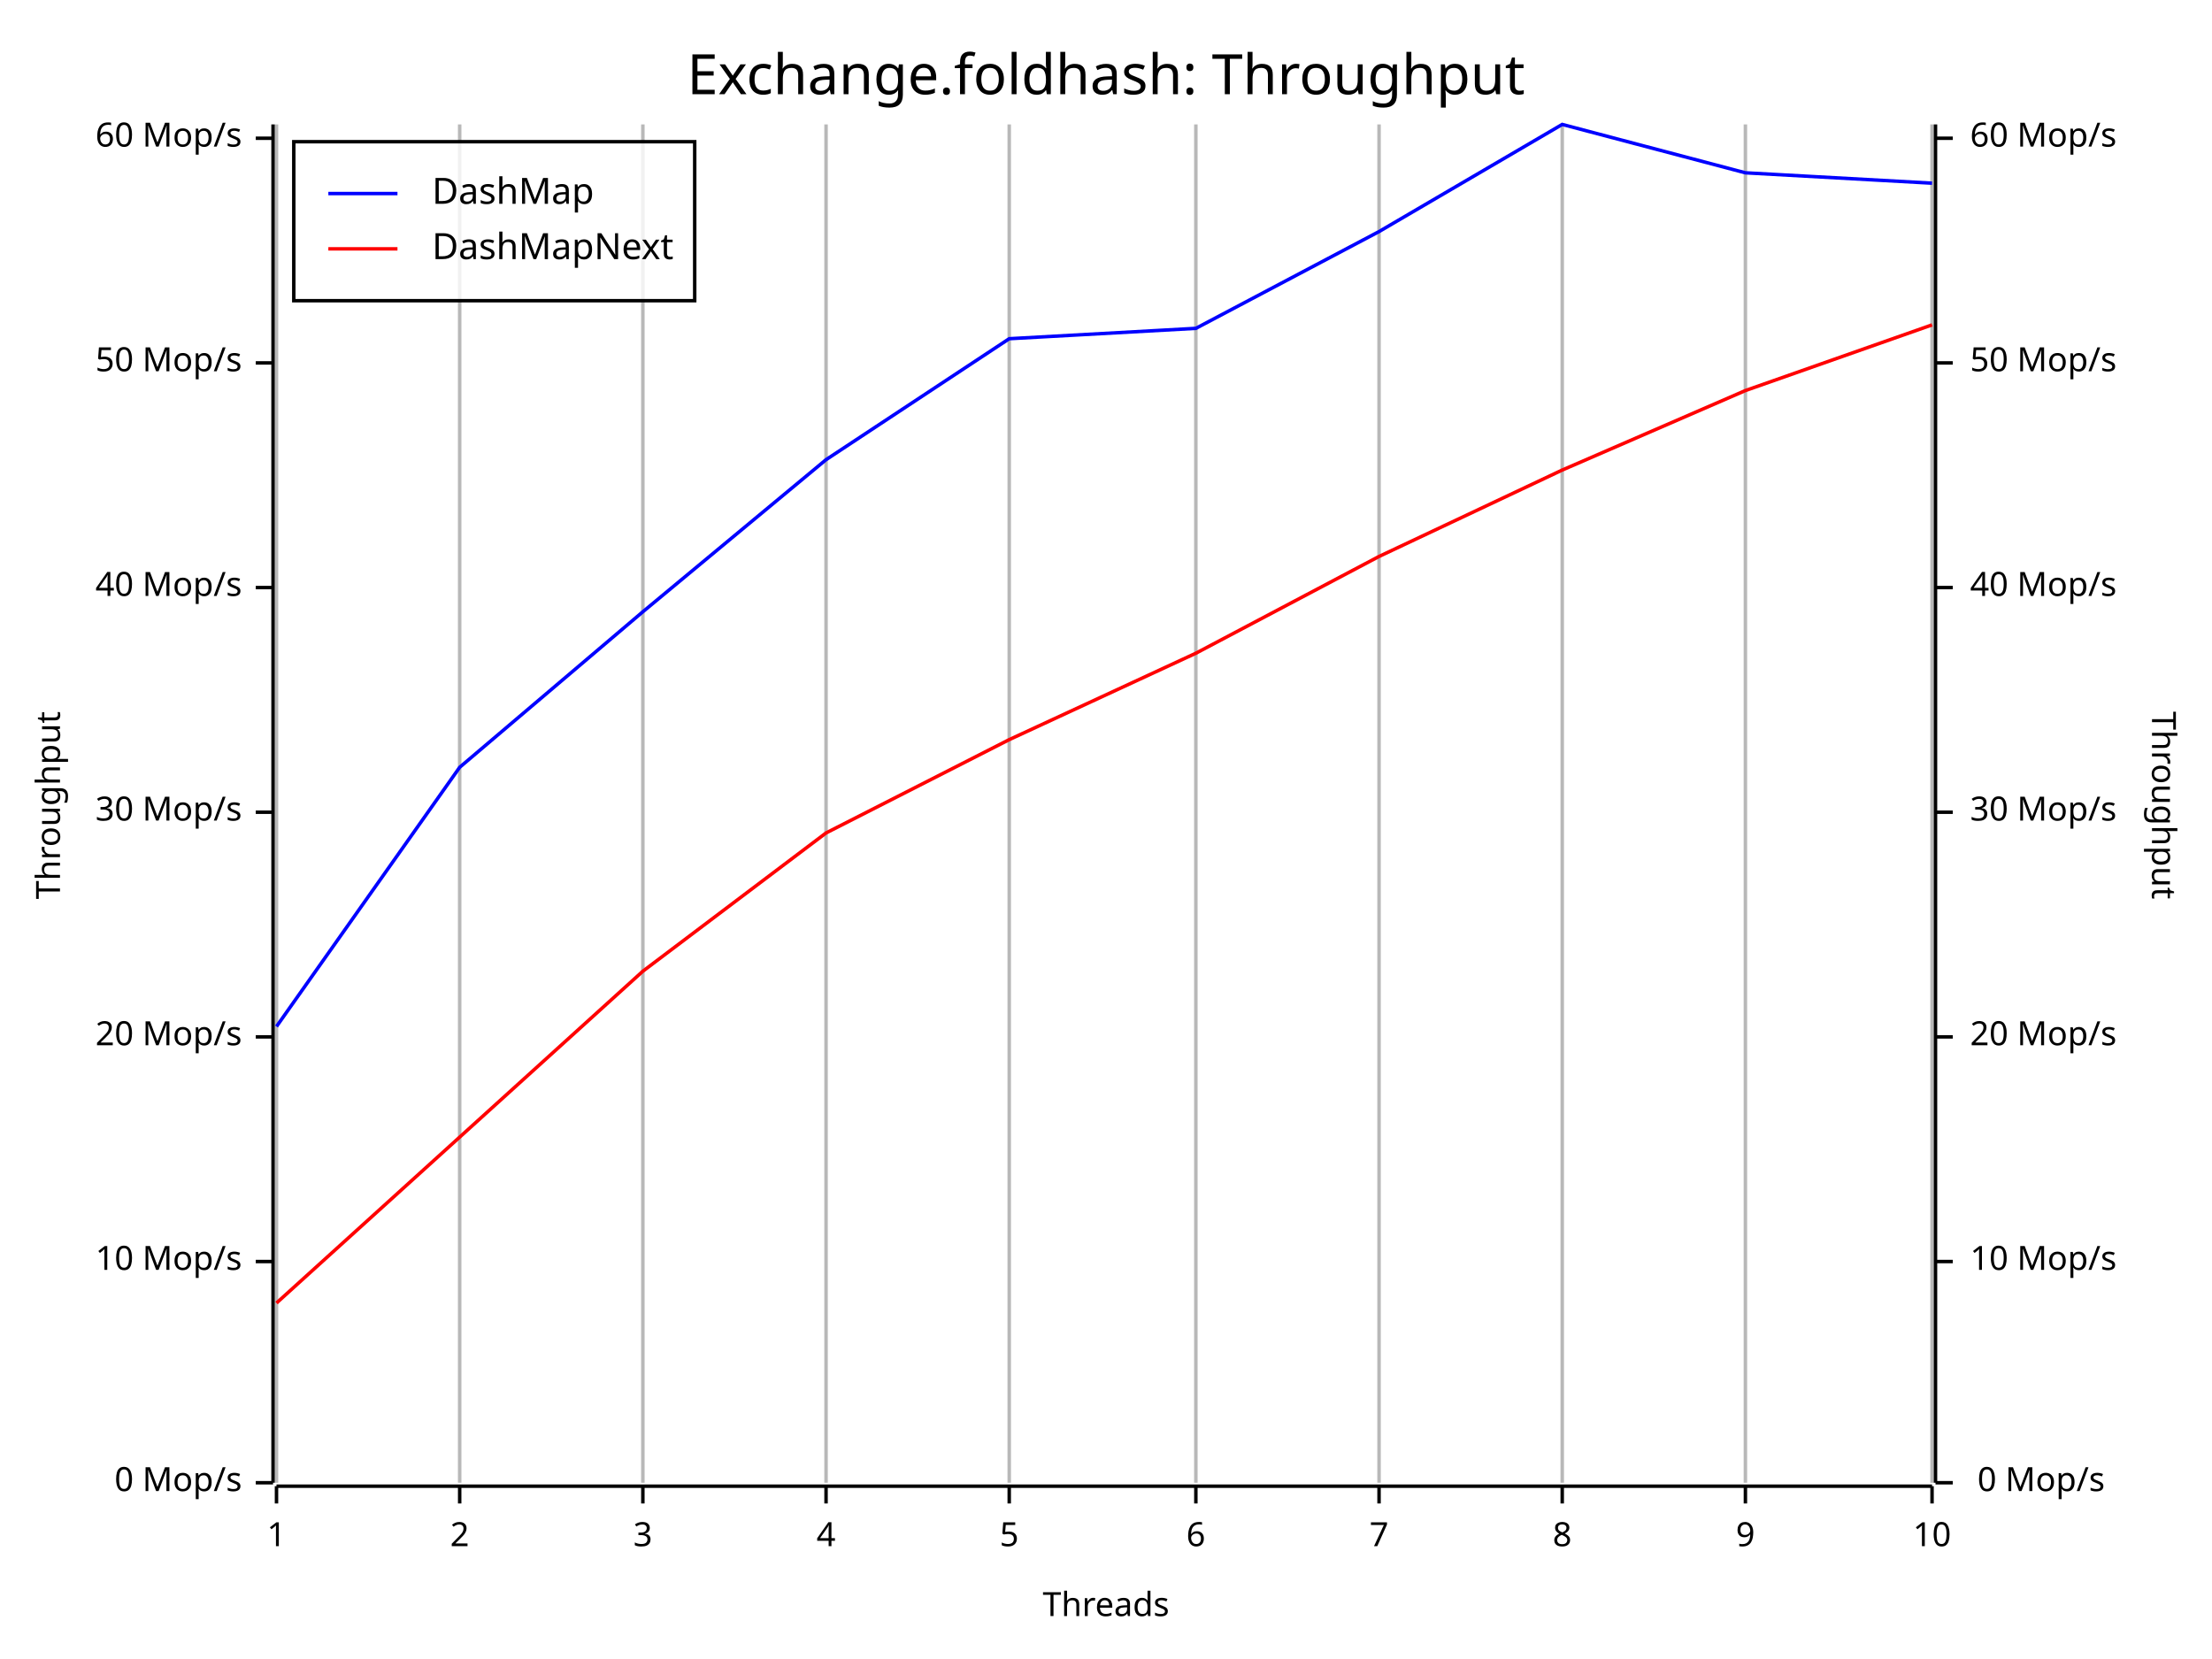
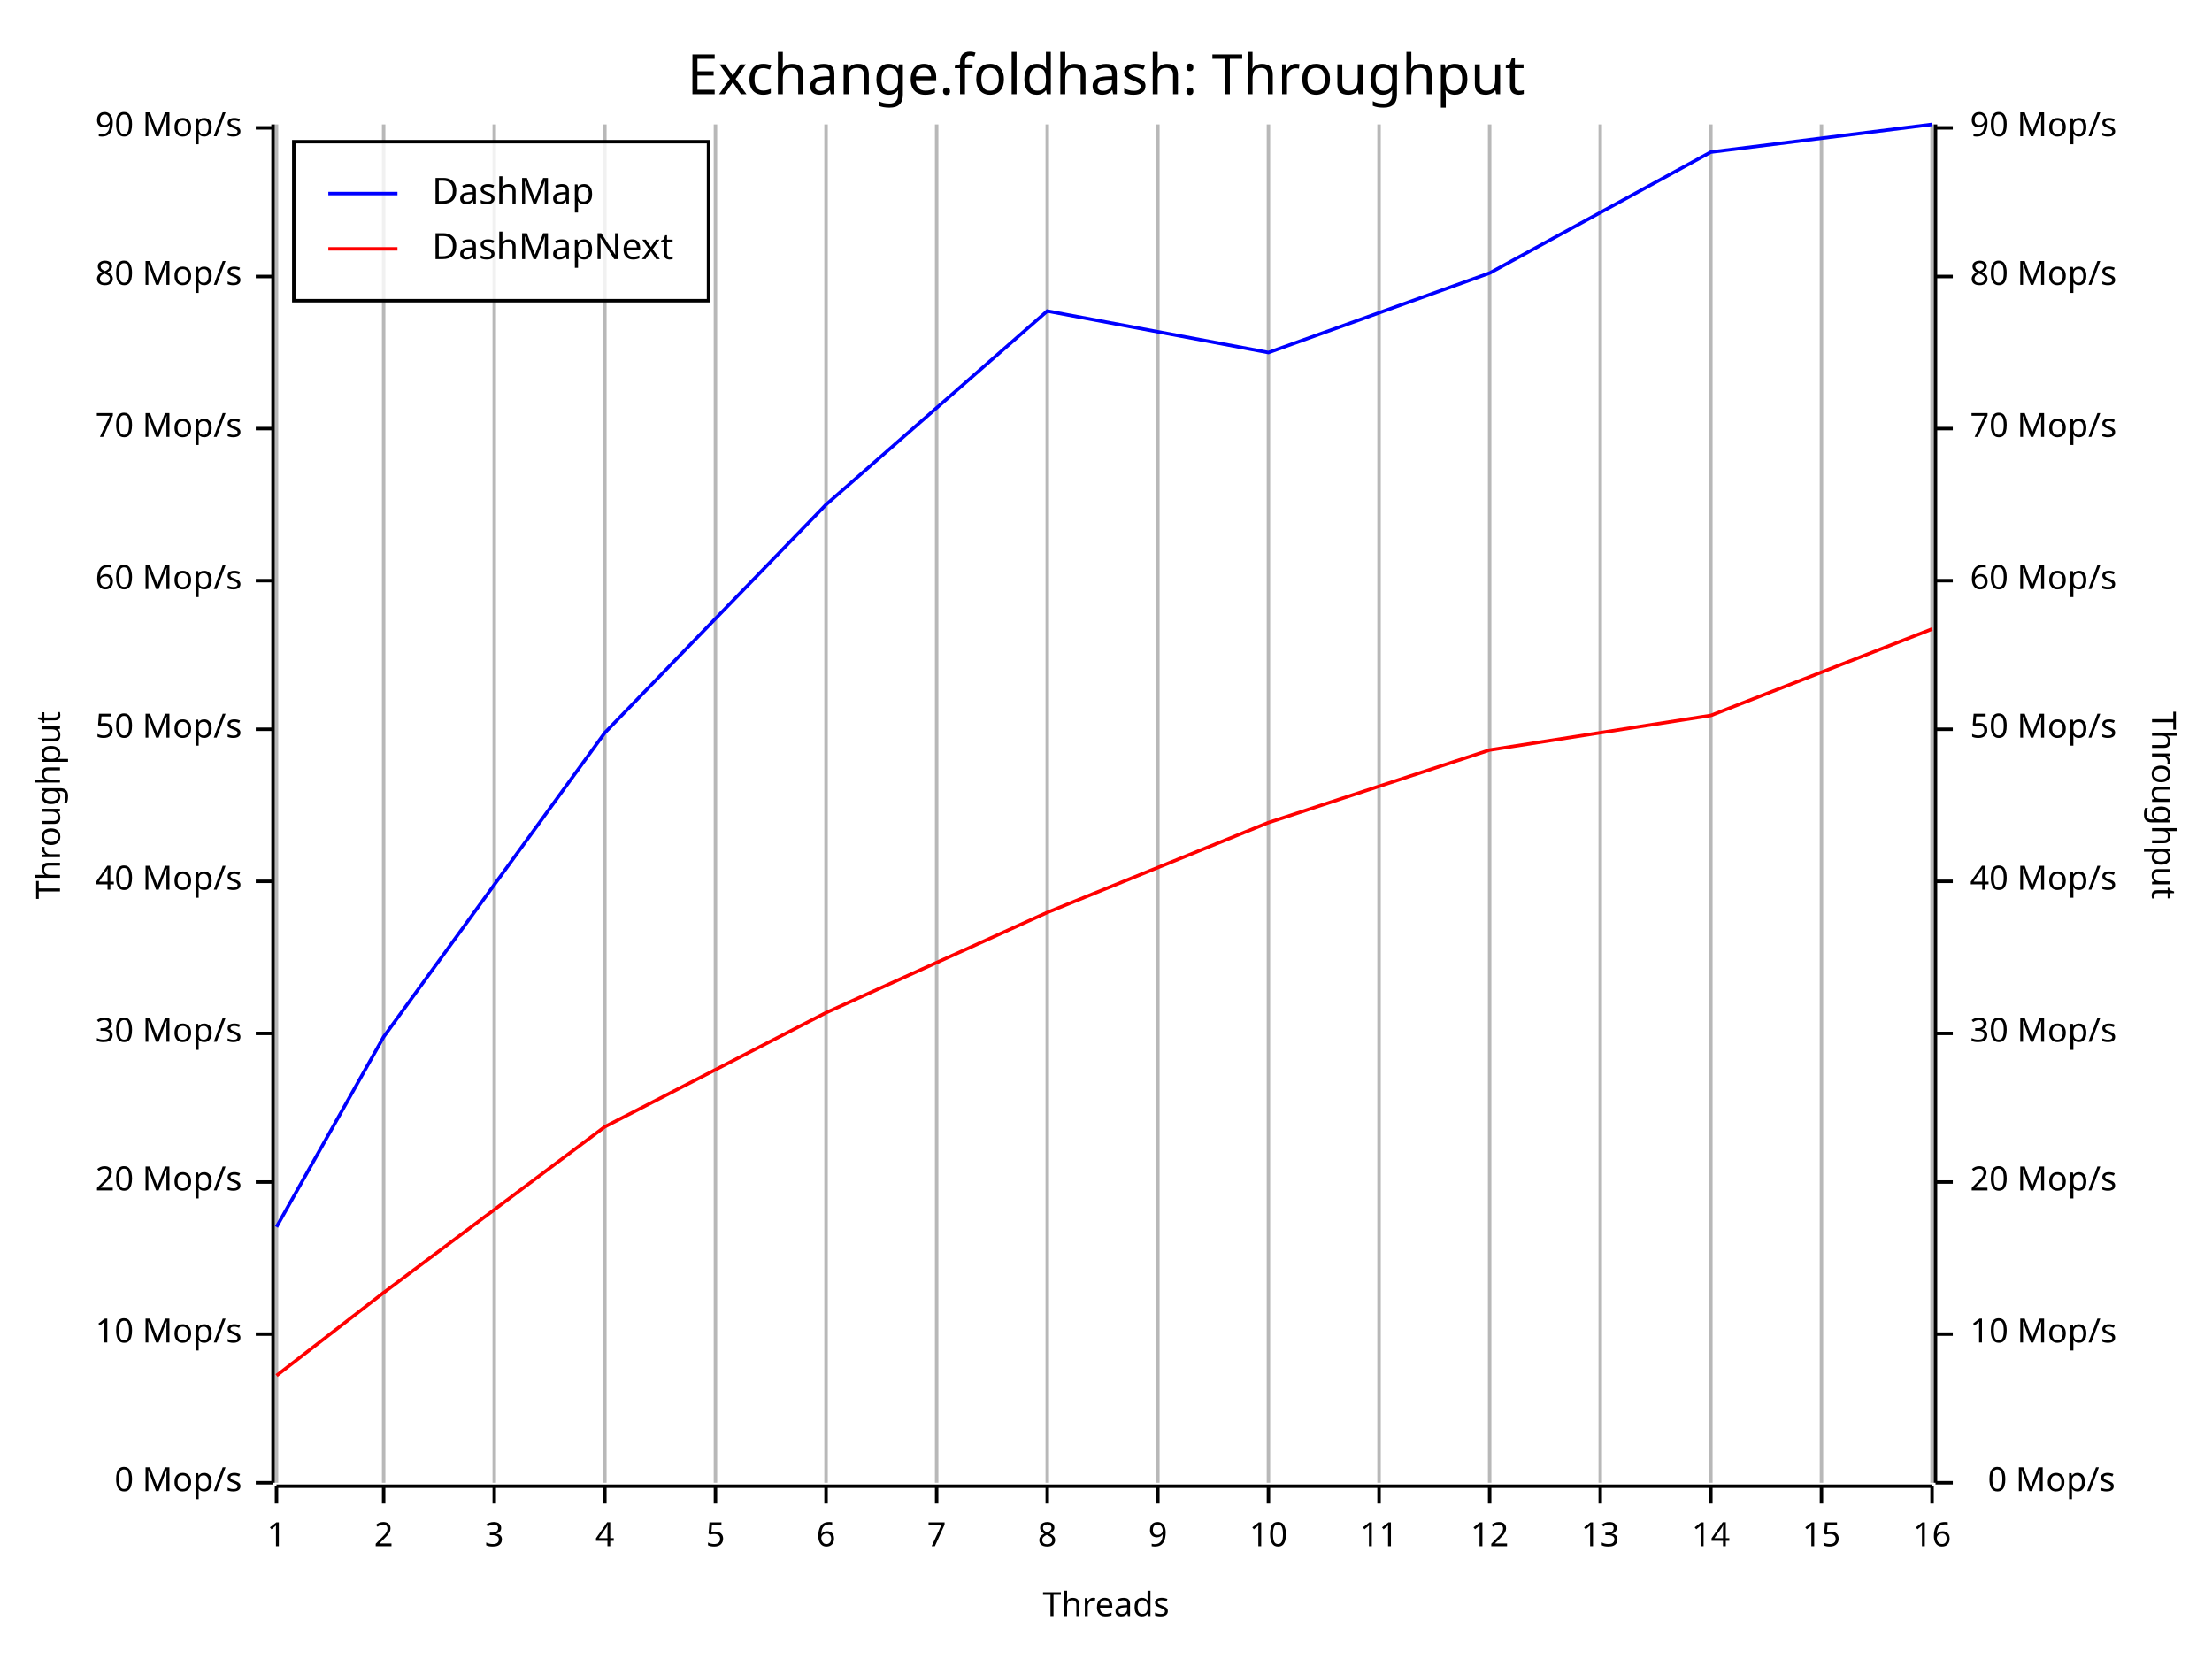
<svg xmlns="http://www.w3.org/2000/svg" width="640" height="480" viewBox="0 0 640 480">
  <rect x="0" y="0" width="640" height="480" opacity="1" fill="#FFFFFF" stroke="none" />
  <text x="320" y="15" dy="0.76em" text-anchor="middle" font-family="Fira Code" font-size="16.129" opacity="1" fill="#000000">
Exchange.foldhash: Throughput
</text>
  <line opacity="0.1" stroke="#000000" stroke-width="1" x1="80" y1="429" x2="80" y2="36" />
-   <line opacity="0.1" stroke="#000000" stroke-width="1" x1="133" y1="429" x2="133" y2="36" />
-   <line opacity="0.1" stroke="#000000" stroke-width="1" x1="186" y1="429" x2="186" y2="36" />
+   <line opacity="0.1" stroke="#000000" stroke-width="1" x1="111" y1="429" x2="111" y2="36" />
+   <line opacity="0.1" stroke="#000000" stroke-width="1" x1="143" y1="429" x2="143" y2="36" />
+   <line opacity="0.1" stroke="#000000" stroke-width="1" x1="175" y1="429" x2="175" y2="36" />
+   <line opacity="0.1" stroke="#000000" stroke-width="1" x1="207" y1="429" x2="207" y2="36" />
  <line opacity="0.1" stroke="#000000" stroke-width="1" x1="239" y1="429" x2="239" y2="36" />
-   <line opacity="0.1" stroke="#000000" stroke-width="1" x1="292" y1="429" x2="292" y2="36" />
-   <line opacity="0.1" stroke="#000000" stroke-width="1" x1="346" y1="429" x2="346" y2="36" />
+   <line opacity="0.1" stroke="#000000" stroke-width="1" x1="271" y1="429" x2="271" y2="36" />
+   <line opacity="0.1" stroke="#000000" stroke-width="1" x1="303" y1="429" x2="303" y2="36" />
+   <line opacity="0.1" stroke="#000000" stroke-width="1" x1="335" y1="429" x2="335" y2="36" />
+   <line opacity="0.1" stroke="#000000" stroke-width="1" x1="367" y1="429" x2="367" y2="36" />
  <line opacity="0.1" stroke="#000000" stroke-width="1" x1="399" y1="429" x2="399" y2="36" />
-   <line opacity="0.1" stroke="#000000" stroke-width="1" x1="452" y1="429" x2="452" y2="36" />
-   <line opacity="0.1" stroke="#000000" stroke-width="1" x1="505" y1="429" x2="505" y2="36" />
+   <line opacity="0.1" stroke="#000000" stroke-width="1" x1="431" y1="429" x2="431" y2="36" />
+   <line opacity="0.1" stroke="#000000" stroke-width="1" x1="463" y1="429" x2="463" y2="36" />
+   <line opacity="0.1" stroke="#000000" stroke-width="1" x1="495" y1="429" x2="495" y2="36" />
+   <line opacity="0.1" stroke="#000000" stroke-width="1" x1="527" y1="429" x2="527" y2="36" />
  <line opacity="0.1" stroke="#000000" stroke-width="1" x1="559" y1="429" x2="559" y2="36" />
  <text x="10" y="233" dy="0.76em" text-anchor="middle" font-family="sans-serif" font-size="9.677" opacity="1" fill="#000000" transform="rotate(270, 10, 233)">
Throughput
</text>
  <text x="320" y="470" dy="-0.5ex" text-anchor="middle" font-family="sans-serif" font-size="9.677" opacity="1" fill="#000000">
Threads
</text>
  <text x="630" y="233" dy="0.76em" text-anchor="middle" font-family="sans-serif" font-size="9.677" opacity="1" fill="#000000" transform="rotate(90, 630, 233)">
Throughput
</text>
  <line opacity="0.2" stroke="#000000" stroke-width="1" x1="80" y1="429" x2="80" y2="36" />
-   <line opacity="0.2" stroke="#000000" stroke-width="1" x1="133" y1="429" x2="133" y2="36" />
-   <line opacity="0.2" stroke="#000000" stroke-width="1" x1="186" y1="429" x2="186" y2="36" />
+   <line opacity="0.2" stroke="#000000" stroke-width="1" x1="111" y1="429" x2="111" y2="36" />
+   <line opacity="0.2" stroke="#000000" stroke-width="1" x1="143" y1="429" x2="143" y2="36" />
+   <line opacity="0.2" stroke="#000000" stroke-width="1" x1="175" y1="429" x2="175" y2="36" />
+   <line opacity="0.2" stroke="#000000" stroke-width="1" x1="207" y1="429" x2="207" y2="36" />
  <line opacity="0.2" stroke="#000000" stroke-width="1" x1="239" y1="429" x2="239" y2="36" />
-   <line opacity="0.2" stroke="#000000" stroke-width="1" x1="292" y1="429" x2="292" y2="36" />
-   <line opacity="0.2" stroke="#000000" stroke-width="1" x1="346" y1="429" x2="346" y2="36" />
+   <line opacity="0.2" stroke="#000000" stroke-width="1" x1="271" y1="429" x2="271" y2="36" />
+   <line opacity="0.2" stroke="#000000" stroke-width="1" x1="303" y1="429" x2="303" y2="36" />
+   <line opacity="0.2" stroke="#000000" stroke-width="1" x1="335" y1="429" x2="335" y2="36" />
+   <line opacity="0.2" stroke="#000000" stroke-width="1" x1="367" y1="429" x2="367" y2="36" />
  <line opacity="0.2" stroke="#000000" stroke-width="1" x1="399" y1="429" x2="399" y2="36" />
-   <line opacity="0.2" stroke="#000000" stroke-width="1" x1="452" y1="429" x2="452" y2="36" />
-   <line opacity="0.2" stroke="#000000" stroke-width="1" x1="505" y1="429" x2="505" y2="36" />
+   <line opacity="0.2" stroke="#000000" stroke-width="1" x1="431" y1="429" x2="431" y2="36" />
+   <line opacity="0.2" stroke="#000000" stroke-width="1" x1="463" y1="429" x2="463" y2="36" />
+   <line opacity="0.2" stroke="#000000" stroke-width="1" x1="495" y1="429" x2="495" y2="36" />
+   <line opacity="0.2" stroke="#000000" stroke-width="1" x1="527" y1="429" x2="527" y2="36" />
  <line opacity="0.2" stroke="#000000" stroke-width="1" x1="559" y1="429" x2="559" y2="36" />
  <polyline fill="none" opacity="1" stroke="#000000" stroke-width="1" points="79,36 79,429 " />
  <text x="70" y="429" dy="0.5ex" text-anchor="end" font-family="sans-serif" font-size="9.677" opacity="1" fill="#000000">
0 Mop/s
</text>
  <polyline fill="none" opacity="1" stroke="#000000" stroke-width="1" points="74,429 79,429 " />
-   <text x="70" y="365" dy="0.5ex" text-anchor="end" font-family="sans-serif" font-size="9.677" opacity="1" fill="#000000">
+   <text x="70" y="386" dy="0.5ex" text-anchor="end" font-family="sans-serif" font-size="9.677" opacity="1" fill="#000000">
10 Mop/s
</text>
-   <polyline fill="none" opacity="1" stroke="#000000" stroke-width="1" points="74,365 79,365 " />
-   <text x="70" y="300" dy="0.5ex" text-anchor="end" font-family="sans-serif" font-size="9.677" opacity="1" fill="#000000">
+   <polyline fill="none" opacity="1" stroke="#000000" stroke-width="1" points="74,386 79,386 " />
+   <text x="70" y="342" dy="0.5ex" text-anchor="end" font-family="sans-serif" font-size="9.677" opacity="1" fill="#000000">
20 Mop/s
</text>
-   <polyline fill="none" opacity="1" stroke="#000000" stroke-width="1" points="74,300 79,300 " />
-   <text x="70" y="235" dy="0.5ex" text-anchor="end" font-family="sans-serif" font-size="9.677" opacity="1" fill="#000000">
+   <polyline fill="none" opacity="1" stroke="#000000" stroke-width="1" points="74,342 79,342 " />
+   <text x="70" y="299" dy="0.5ex" text-anchor="end" font-family="sans-serif" font-size="9.677" opacity="1" fill="#000000">
30 Mop/s
</text>
-   <polyline fill="none" opacity="1" stroke="#000000" stroke-width="1" points="74,235 79,235 " />
-   <text x="70" y="170" dy="0.5ex" text-anchor="end" font-family="sans-serif" font-size="9.677" opacity="1" fill="#000000">
+   <polyline fill="none" opacity="1" stroke="#000000" stroke-width="1" points="74,299 79,299 " />
+   <text x="70" y="255" dy="0.5ex" text-anchor="end" font-family="sans-serif" font-size="9.677" opacity="1" fill="#000000">
40 Mop/s
</text>
-   <polyline fill="none" opacity="1" stroke="#000000" stroke-width="1" points="74,170 79,170 " />
-   <text x="70" y="105" dy="0.5ex" text-anchor="end" font-family="sans-serif" font-size="9.677" opacity="1" fill="#000000">
+   <polyline fill="none" opacity="1" stroke="#000000" stroke-width="1" points="74,255 79,255 " />
+   <text x="70" y="211" dy="0.5ex" text-anchor="end" font-family="sans-serif" font-size="9.677" opacity="1" fill="#000000">
50 Mop/s
</text>
-   <polyline fill="none" opacity="1" stroke="#000000" stroke-width="1" points="74,105 79,105 " />
-   <text x="70" y="40" dy="0.5ex" text-anchor="end" font-family="sans-serif" font-size="9.677" opacity="1" fill="#000000">
+   <polyline fill="none" opacity="1" stroke="#000000" stroke-width="1" points="74,211 79,211 " />
+   <text x="70" y="168" dy="0.5ex" text-anchor="end" font-family="sans-serif" font-size="9.677" opacity="1" fill="#000000">
60 Mop/s
</text>
-   <polyline fill="none" opacity="1" stroke="#000000" stroke-width="1" points="74,40 79,40 " />
+   <polyline fill="none" opacity="1" stroke="#000000" stroke-width="1" points="74,168 79,168 " />
+   <text x="70" y="124" dy="0.5ex" text-anchor="end" font-family="sans-serif" font-size="9.677" opacity="1" fill="#000000">
+ 70 Mop/s
+ </text>
+   <polyline fill="none" opacity="1" stroke="#000000" stroke-width="1" points="74,124 79,124 " />
+   <text x="70" y="80" dy="0.5ex" text-anchor="end" font-family="sans-serif" font-size="9.677" opacity="1" fill="#000000">
+ 80 Mop/s
+ </text>
+   <polyline fill="none" opacity="1" stroke="#000000" stroke-width="1" points="74,80 79,80 " />
+   <text x="70" y="37" dy="0.5ex" text-anchor="end" font-family="sans-serif" font-size="9.677" opacity="1" fill="#000000">
+ 90 Mop/s
+ </text>
+   <polyline fill="none" opacity="1" stroke="#000000" stroke-width="1" points="74,37 79,37 " />
  <polyline fill="none" opacity="1" stroke="#000000" stroke-width="1" points="80,430 559,430 " />
  <text x="80" y="440" dy="0.76em" text-anchor="middle" font-family="sans-serif" font-size="9.677" opacity="1" fill="#000000">
1
</text>
  <polyline fill="none" opacity="1" stroke="#000000" stroke-width="1" points="80,430 80,435 " />
-   <text x="133" y="440" dy="0.76em" text-anchor="middle" font-family="sans-serif" font-size="9.677" opacity="1" fill="#000000">
+   <text x="111" y="440" dy="0.76em" text-anchor="middle" font-family="sans-serif" font-size="9.677" opacity="1" fill="#000000">
2
</text>
-   <polyline fill="none" opacity="1" stroke="#000000" stroke-width="1" points="133,430 133,435 " />
-   <text x="186" y="440" dy="0.76em" text-anchor="middle" font-family="sans-serif" font-size="9.677" opacity="1" fill="#000000">
+   <polyline fill="none" opacity="1" stroke="#000000" stroke-width="1" points="111,430 111,435 " />
+   <text x="143" y="440" dy="0.76em" text-anchor="middle" font-family="sans-serif" font-size="9.677" opacity="1" fill="#000000">
3
</text>
-   <polyline fill="none" opacity="1" stroke="#000000" stroke-width="1" points="186,430 186,435 " />
+   <polyline fill="none" opacity="1" stroke="#000000" stroke-width="1" points="143,430 143,435 " />
+   <text x="175" y="440" dy="0.76em" text-anchor="middle" font-family="sans-serif" font-size="9.677" opacity="1" fill="#000000">
+ 4
+ </text>
+   <polyline fill="none" opacity="1" stroke="#000000" stroke-width="1" points="175,430 175,435 " />
+   <text x="207" y="440" dy="0.76em" text-anchor="middle" font-family="sans-serif" font-size="9.677" opacity="1" fill="#000000">
+ 5
+ </text>
+   <polyline fill="none" opacity="1" stroke="#000000" stroke-width="1" points="207,430 207,435 " />
  <text x="239" y="440" dy="0.76em" text-anchor="middle" font-family="sans-serif" font-size="9.677" opacity="1" fill="#000000">
- 4
+ 6
</text>
  <polyline fill="none" opacity="1" stroke="#000000" stroke-width="1" points="239,430 239,435 " />
-   <text x="292" y="440" dy="0.76em" text-anchor="middle" font-family="sans-serif" font-size="9.677" opacity="1" fill="#000000">
- 5
- </text>
-   <polyline fill="none" opacity="1" stroke="#000000" stroke-width="1" points="292,430 292,435 " />
-   <text x="346" y="440" dy="0.76em" text-anchor="middle" font-family="sans-serif" font-size="9.677" opacity="1" fill="#000000">
- 6
- </text>
-   <polyline fill="none" opacity="1" stroke="#000000" stroke-width="1" points="346,430 346,435 " />
+   <text x="271" y="440" dy="0.76em" text-anchor="middle" font-family="sans-serif" font-size="9.677" opacity="1" fill="#000000">
+ 7
+ </text>
+   <polyline fill="none" opacity="1" stroke="#000000" stroke-width="1" points="271,430 271,435 " />
+   <text x="303" y="440" dy="0.76em" text-anchor="middle" font-family="sans-serif" font-size="9.677" opacity="1" fill="#000000">
+ 8
+ </text>
+   <polyline fill="none" opacity="1" stroke="#000000" stroke-width="1" points="303,430 303,435 " />
+   <text x="335" y="440" dy="0.76em" text-anchor="middle" font-family="sans-serif" font-size="9.677" opacity="1" fill="#000000">
+ 9
+ </text>
+   <polyline fill="none" opacity="1" stroke="#000000" stroke-width="1" points="335,430 335,435 " />
+   <text x="367" y="440" dy="0.76em" text-anchor="middle" font-family="sans-serif" font-size="9.677" opacity="1" fill="#000000">
+ 10
+ </text>
+   <polyline fill="none" opacity="1" stroke="#000000" stroke-width="1" points="367,430 367,435 " />
  <text x="399" y="440" dy="0.76em" text-anchor="middle" font-family="sans-serif" font-size="9.677" opacity="1" fill="#000000">
- 7
+ 11
</text>
  <polyline fill="none" opacity="1" stroke="#000000" stroke-width="1" points="399,430 399,435 " />
-   <text x="452" y="440" dy="0.76em" text-anchor="middle" font-family="sans-serif" font-size="9.677" opacity="1" fill="#000000">
- 8
- </text>
-   <polyline fill="none" opacity="1" stroke="#000000" stroke-width="1" points="452,430 452,435 " />
-   <text x="505" y="440" dy="0.76em" text-anchor="middle" font-family="sans-serif" font-size="9.677" opacity="1" fill="#000000">
- 9
- </text>
-   <polyline fill="none" opacity="1" stroke="#000000" stroke-width="1" points="505,430 505,435 " />
+   <text x="431" y="440" dy="0.76em" text-anchor="middle" font-family="sans-serif" font-size="9.677" opacity="1" fill="#000000">
+ 12
+ </text>
+   <polyline fill="none" opacity="1" stroke="#000000" stroke-width="1" points="431,430 431,435 " />
+   <text x="463" y="440" dy="0.76em" text-anchor="middle" font-family="sans-serif" font-size="9.677" opacity="1" fill="#000000">
+ 13
+ </text>
+   <polyline fill="none" opacity="1" stroke="#000000" stroke-width="1" points="463,430 463,435 " />
+   <text x="495" y="440" dy="0.76em" text-anchor="middle" font-family="sans-serif" font-size="9.677" opacity="1" fill="#000000">
+ 14
+ </text>
+   <polyline fill="none" opacity="1" stroke="#000000" stroke-width="1" points="495,430 495,435 " />
+   <text x="527" y="440" dy="0.76em" text-anchor="middle" font-family="sans-serif" font-size="9.677" opacity="1" fill="#000000">
+ 15
+ </text>
+   <polyline fill="none" opacity="1" stroke="#000000" stroke-width="1" points="527,430 527,435 " />
  <text x="559" y="440" dy="0.76em" text-anchor="middle" font-family="sans-serif" font-size="9.677" opacity="1" fill="#000000">
- 10
+ 16
</text>
  <polyline fill="none" opacity="1" stroke="#000000" stroke-width="1" points="559,430 559,435 " />
  <polyline fill="none" opacity="1" stroke="#000000" stroke-width="1" points="560,36 560,429 " />
-   <text x="609" y="429" dy="0.5ex" text-anchor="end" font-family="sans-serif" font-size="9.677" opacity="1" fill="#000000">
+   <text x="612" y="429" dy="0.5ex" text-anchor="end" font-family="sans-serif" font-size="9.677" opacity="1" fill="#000000">
0 Mop/s
</text>
  <polyline fill="none" opacity="1" stroke="#000000" stroke-width="1" points="560,429 565,429 " />
-   <text x="570" y="365" dy="0.5ex" text-anchor="start" font-family="sans-serif" font-size="9.677" opacity="1" fill="#000000">
+   <text x="570" y="386" dy="0.5ex" text-anchor="start" font-family="sans-serif" font-size="9.677" opacity="1" fill="#000000">
10 Mop/s
</text>
-   <polyline fill="none" opacity="1" stroke="#000000" stroke-width="1" points="560,365 565,365 " />
-   <text x="570" y="300" dy="0.5ex" text-anchor="start" font-family="sans-serif" font-size="9.677" opacity="1" fill="#000000">
+   <polyline fill="none" opacity="1" stroke="#000000" stroke-width="1" points="560,386 565,386 " />
+   <text x="570" y="342" dy="0.5ex" text-anchor="start" font-family="sans-serif" font-size="9.677" opacity="1" fill="#000000">
20 Mop/s
</text>
-   <polyline fill="none" opacity="1" stroke="#000000" stroke-width="1" points="560,300 565,300 " />
-   <text x="570" y="235" dy="0.5ex" text-anchor="start" font-family="sans-serif" font-size="9.677" opacity="1" fill="#000000">
+   <polyline fill="none" opacity="1" stroke="#000000" stroke-width="1" points="560,342 565,342 " />
+   <text x="570" y="299" dy="0.5ex" text-anchor="start" font-family="sans-serif" font-size="9.677" opacity="1" fill="#000000">
30 Mop/s
</text>
-   <polyline fill="none" opacity="1" stroke="#000000" stroke-width="1" points="560,235 565,235 " />
-   <text x="570" y="170" dy="0.5ex" text-anchor="start" font-family="sans-serif" font-size="9.677" opacity="1" fill="#000000">
+   <polyline fill="none" opacity="1" stroke="#000000" stroke-width="1" points="560,299 565,299 " />
+   <text x="570" y="255" dy="0.5ex" text-anchor="start" font-family="sans-serif" font-size="9.677" opacity="1" fill="#000000">
40 Mop/s
</text>
-   <polyline fill="none" opacity="1" stroke="#000000" stroke-width="1" points="560,170 565,170 " />
-   <text x="570" y="105" dy="0.5ex" text-anchor="start" font-family="sans-serif" font-size="9.677" opacity="1" fill="#000000">
+   <polyline fill="none" opacity="1" stroke="#000000" stroke-width="1" points="560,255 565,255 " />
+   <text x="570" y="211" dy="0.5ex" text-anchor="start" font-family="sans-serif" font-size="9.677" opacity="1" fill="#000000">
50 Mop/s
</text>
-   <polyline fill="none" opacity="1" stroke="#000000" stroke-width="1" points="560,105 565,105 " />
-   <text x="570" y="40" dy="0.5ex" text-anchor="start" font-family="sans-serif" font-size="9.677" opacity="1" fill="#000000">
+   <polyline fill="none" opacity="1" stroke="#000000" stroke-width="1" points="560,211 565,211 " />
+   <text x="570" y="168" dy="0.5ex" text-anchor="start" font-family="sans-serif" font-size="9.677" opacity="1" fill="#000000">
60 Mop/s
</text>
-   <polyline fill="none" opacity="1" stroke="#000000" stroke-width="1" points="560,40 565,40 " />
-   <polyline fill="none" opacity="1" stroke="#0000FF" stroke-width="1" points="80,297 133,222 186,177 239,133 292,98 346,95 399,67 452,36 505,50 559,53 " />
-   <polyline fill="none" opacity="1" stroke="#FF0000" stroke-width="1" points="80,377 133,329 186,281 239,241 292,214 346,189 399,161 452,136 505,113 559,94 " />
-   <rect x="85" y="41" width="116" height="46" opacity="0.8" fill="#FFFFFF" stroke="none" />
-   <rect x="85" y="41" width="116" height="46" opacity="1" fill="none" stroke="#000000" />
+   <polyline fill="none" opacity="1" stroke="#000000" stroke-width="1" points="560,168 565,168 " />
+   <text x="570" y="124" dy="0.5ex" text-anchor="start" font-family="sans-serif" font-size="9.677" opacity="1" fill="#000000">
+ 70 Mop/s
+ </text>
+   <polyline fill="none" opacity="1" stroke="#000000" stroke-width="1" points="560,124 565,124 " />
+   <text x="570" y="80" dy="0.5ex" text-anchor="start" font-family="sans-serif" font-size="9.677" opacity="1" fill="#000000">
+ 80 Mop/s
+ </text>
+   <polyline fill="none" opacity="1" stroke="#000000" stroke-width="1" points="560,80 565,80 " />
+   <text x="570" y="37" dy="0.5ex" text-anchor="start" font-family="sans-serif" font-size="9.677" opacity="1" fill="#000000">
+ 90 Mop/s
+ </text>
+   <polyline fill="none" opacity="1" stroke="#000000" stroke-width="1" points="560,37 565,37 " />
+   <polyline fill="none" opacity="1" stroke="#0000FF" stroke-width="1" points="80,355 111,300 175,212 239,146 303,90 367,102 431,79 495,44 559,36 " />
+   <polyline fill="none" opacity="1" stroke="#FF0000" stroke-width="1" points="80,398 111,374 175,326 239,293 303,264 367,238 431,217 495,207 559,182 " />
+   <rect x="85" y="41" width="120" height="46" opacity="0.8" fill="#FFFFFF" stroke="none" />
+   <rect x="85" y="41" width="120" height="46" opacity="1" fill="none" stroke="#000000" />
  <text x="125" y="51" dy="0.76em" text-anchor="start" font-family="Fira Code" font-size="10.484" opacity="1" fill="#000000">
DashMap
</text>
  <text x="125" y="67" dy="0.76em" text-anchor="start" font-family="Fira Code" font-size="10.484" opacity="1" fill="#000000">
DashMapNext
</text>
  <polyline fill="none" opacity="1" stroke="#0000FF" stroke-width="1" points="95,56 115,56 " />
  <polyline fill="none" opacity="1" stroke="#FF0000" stroke-width="1" points="95,72 115,72 " />
</svg>
